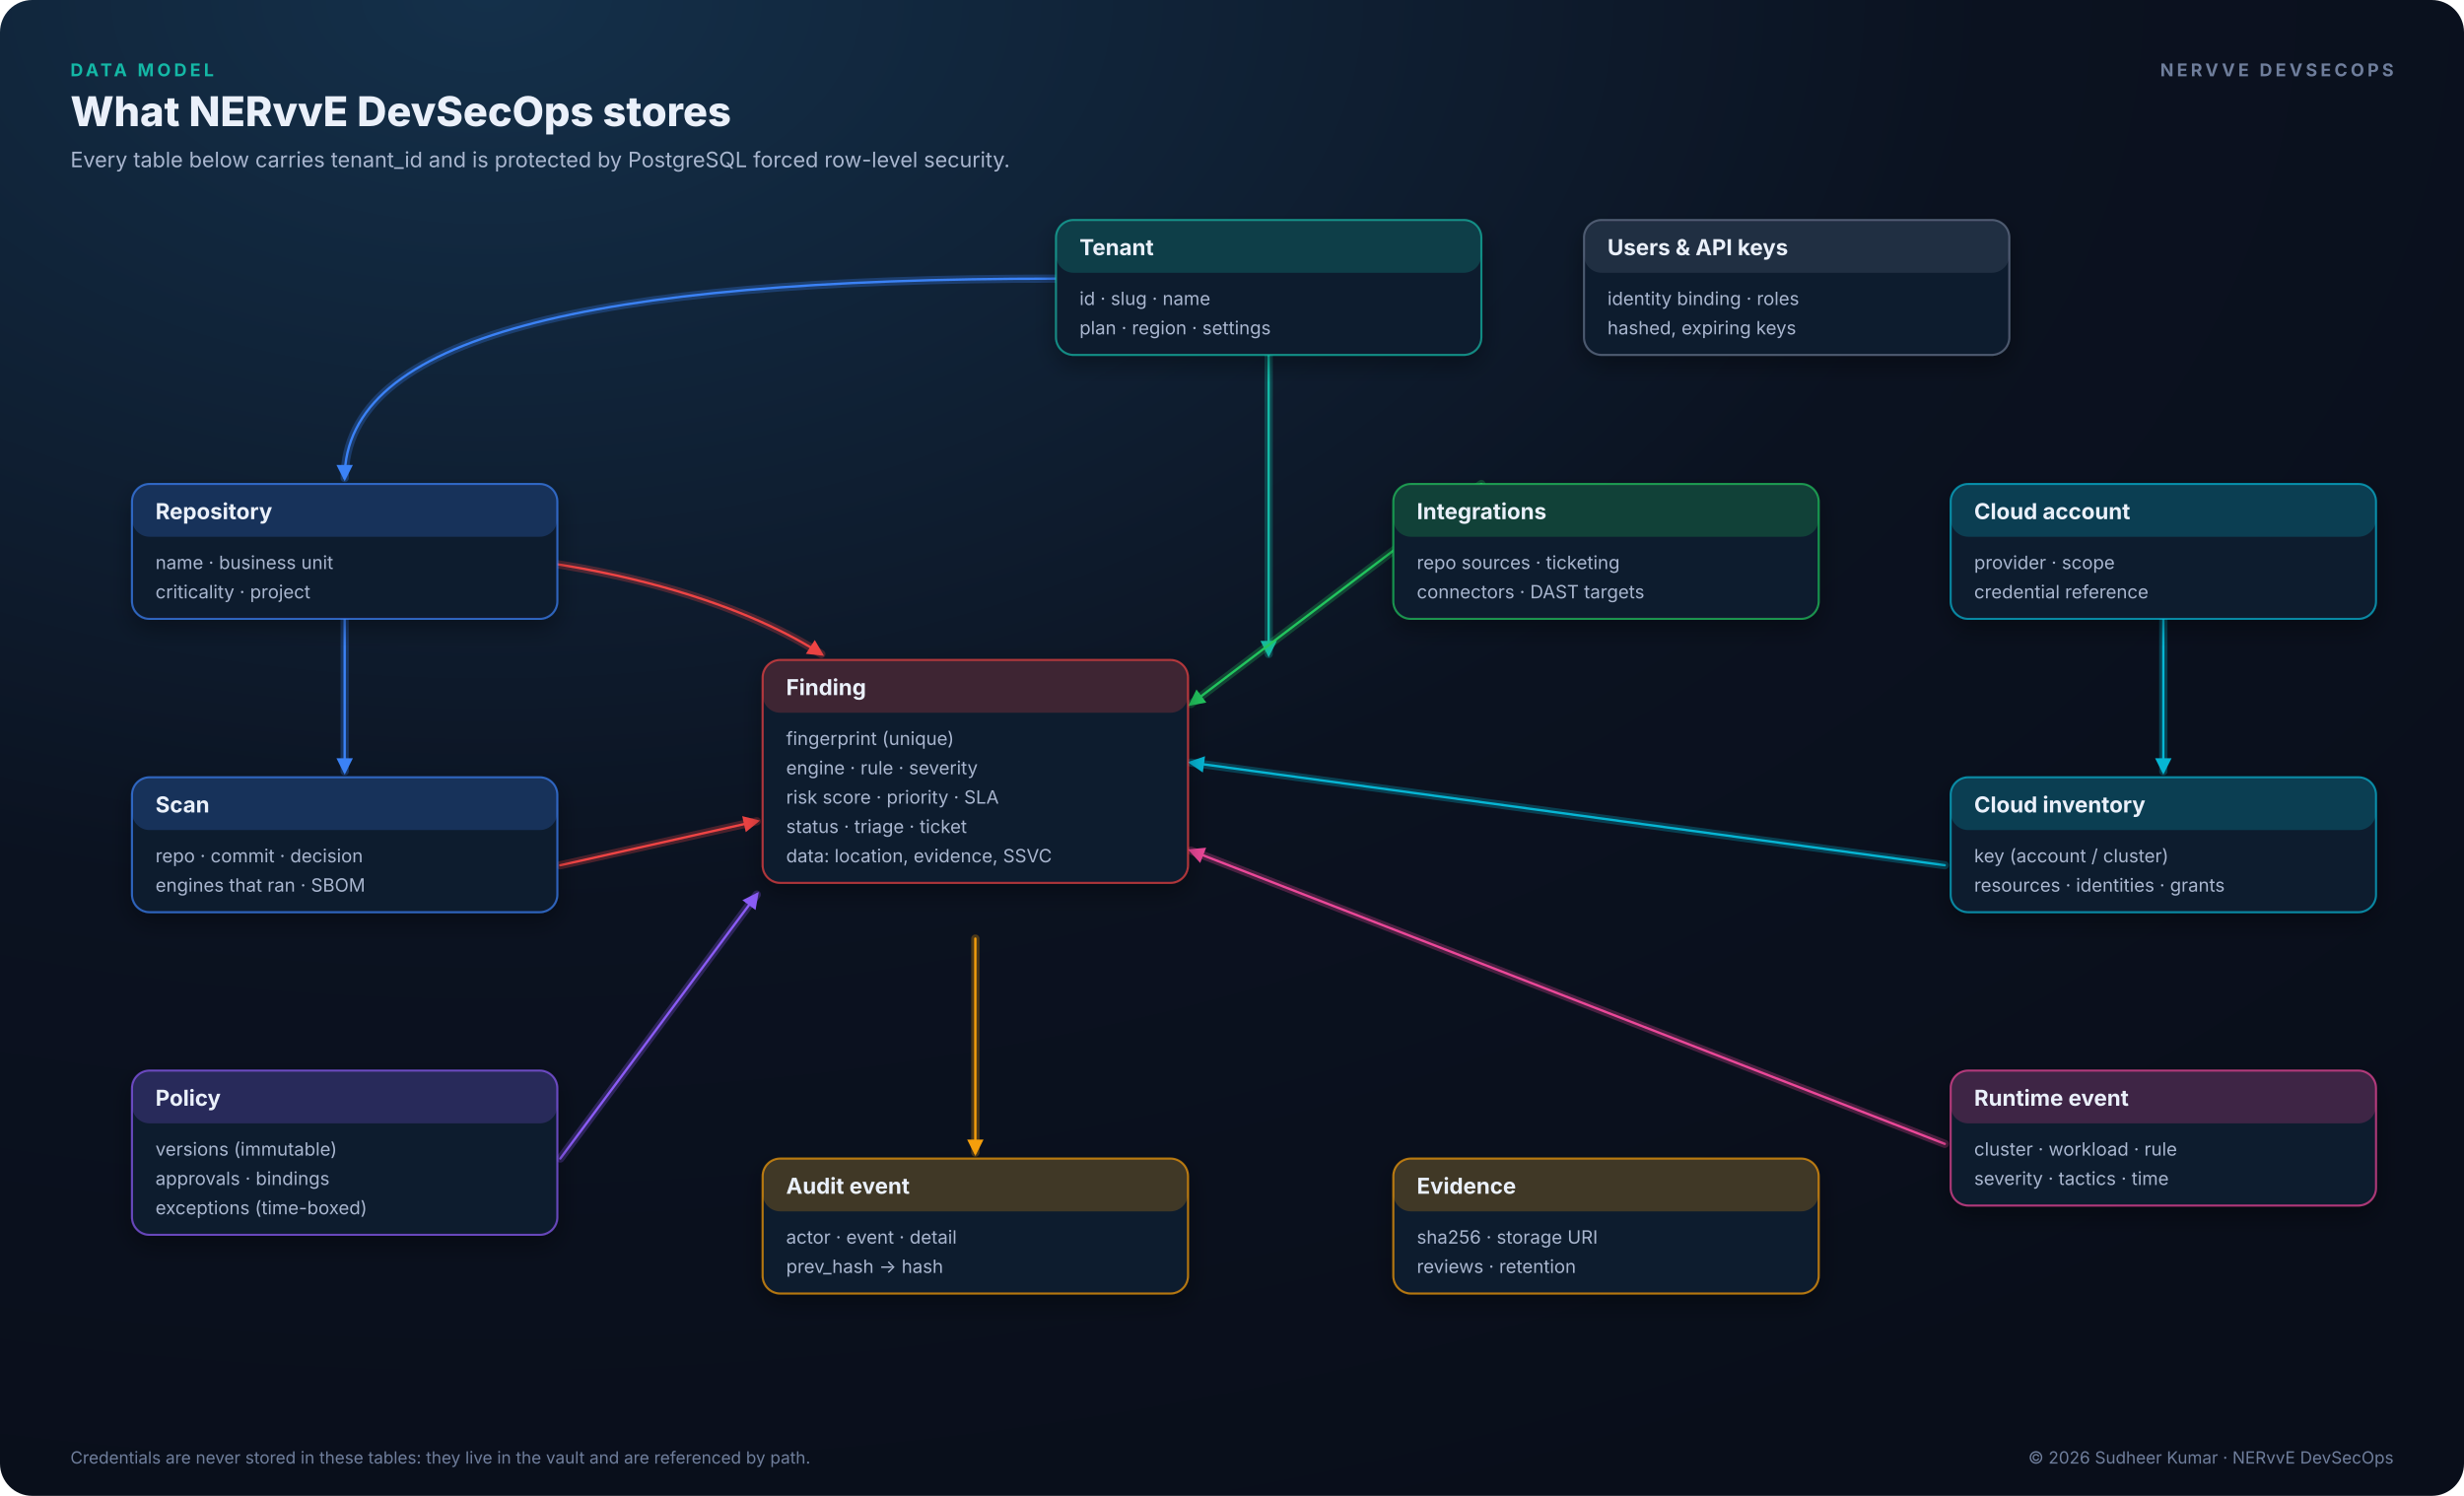
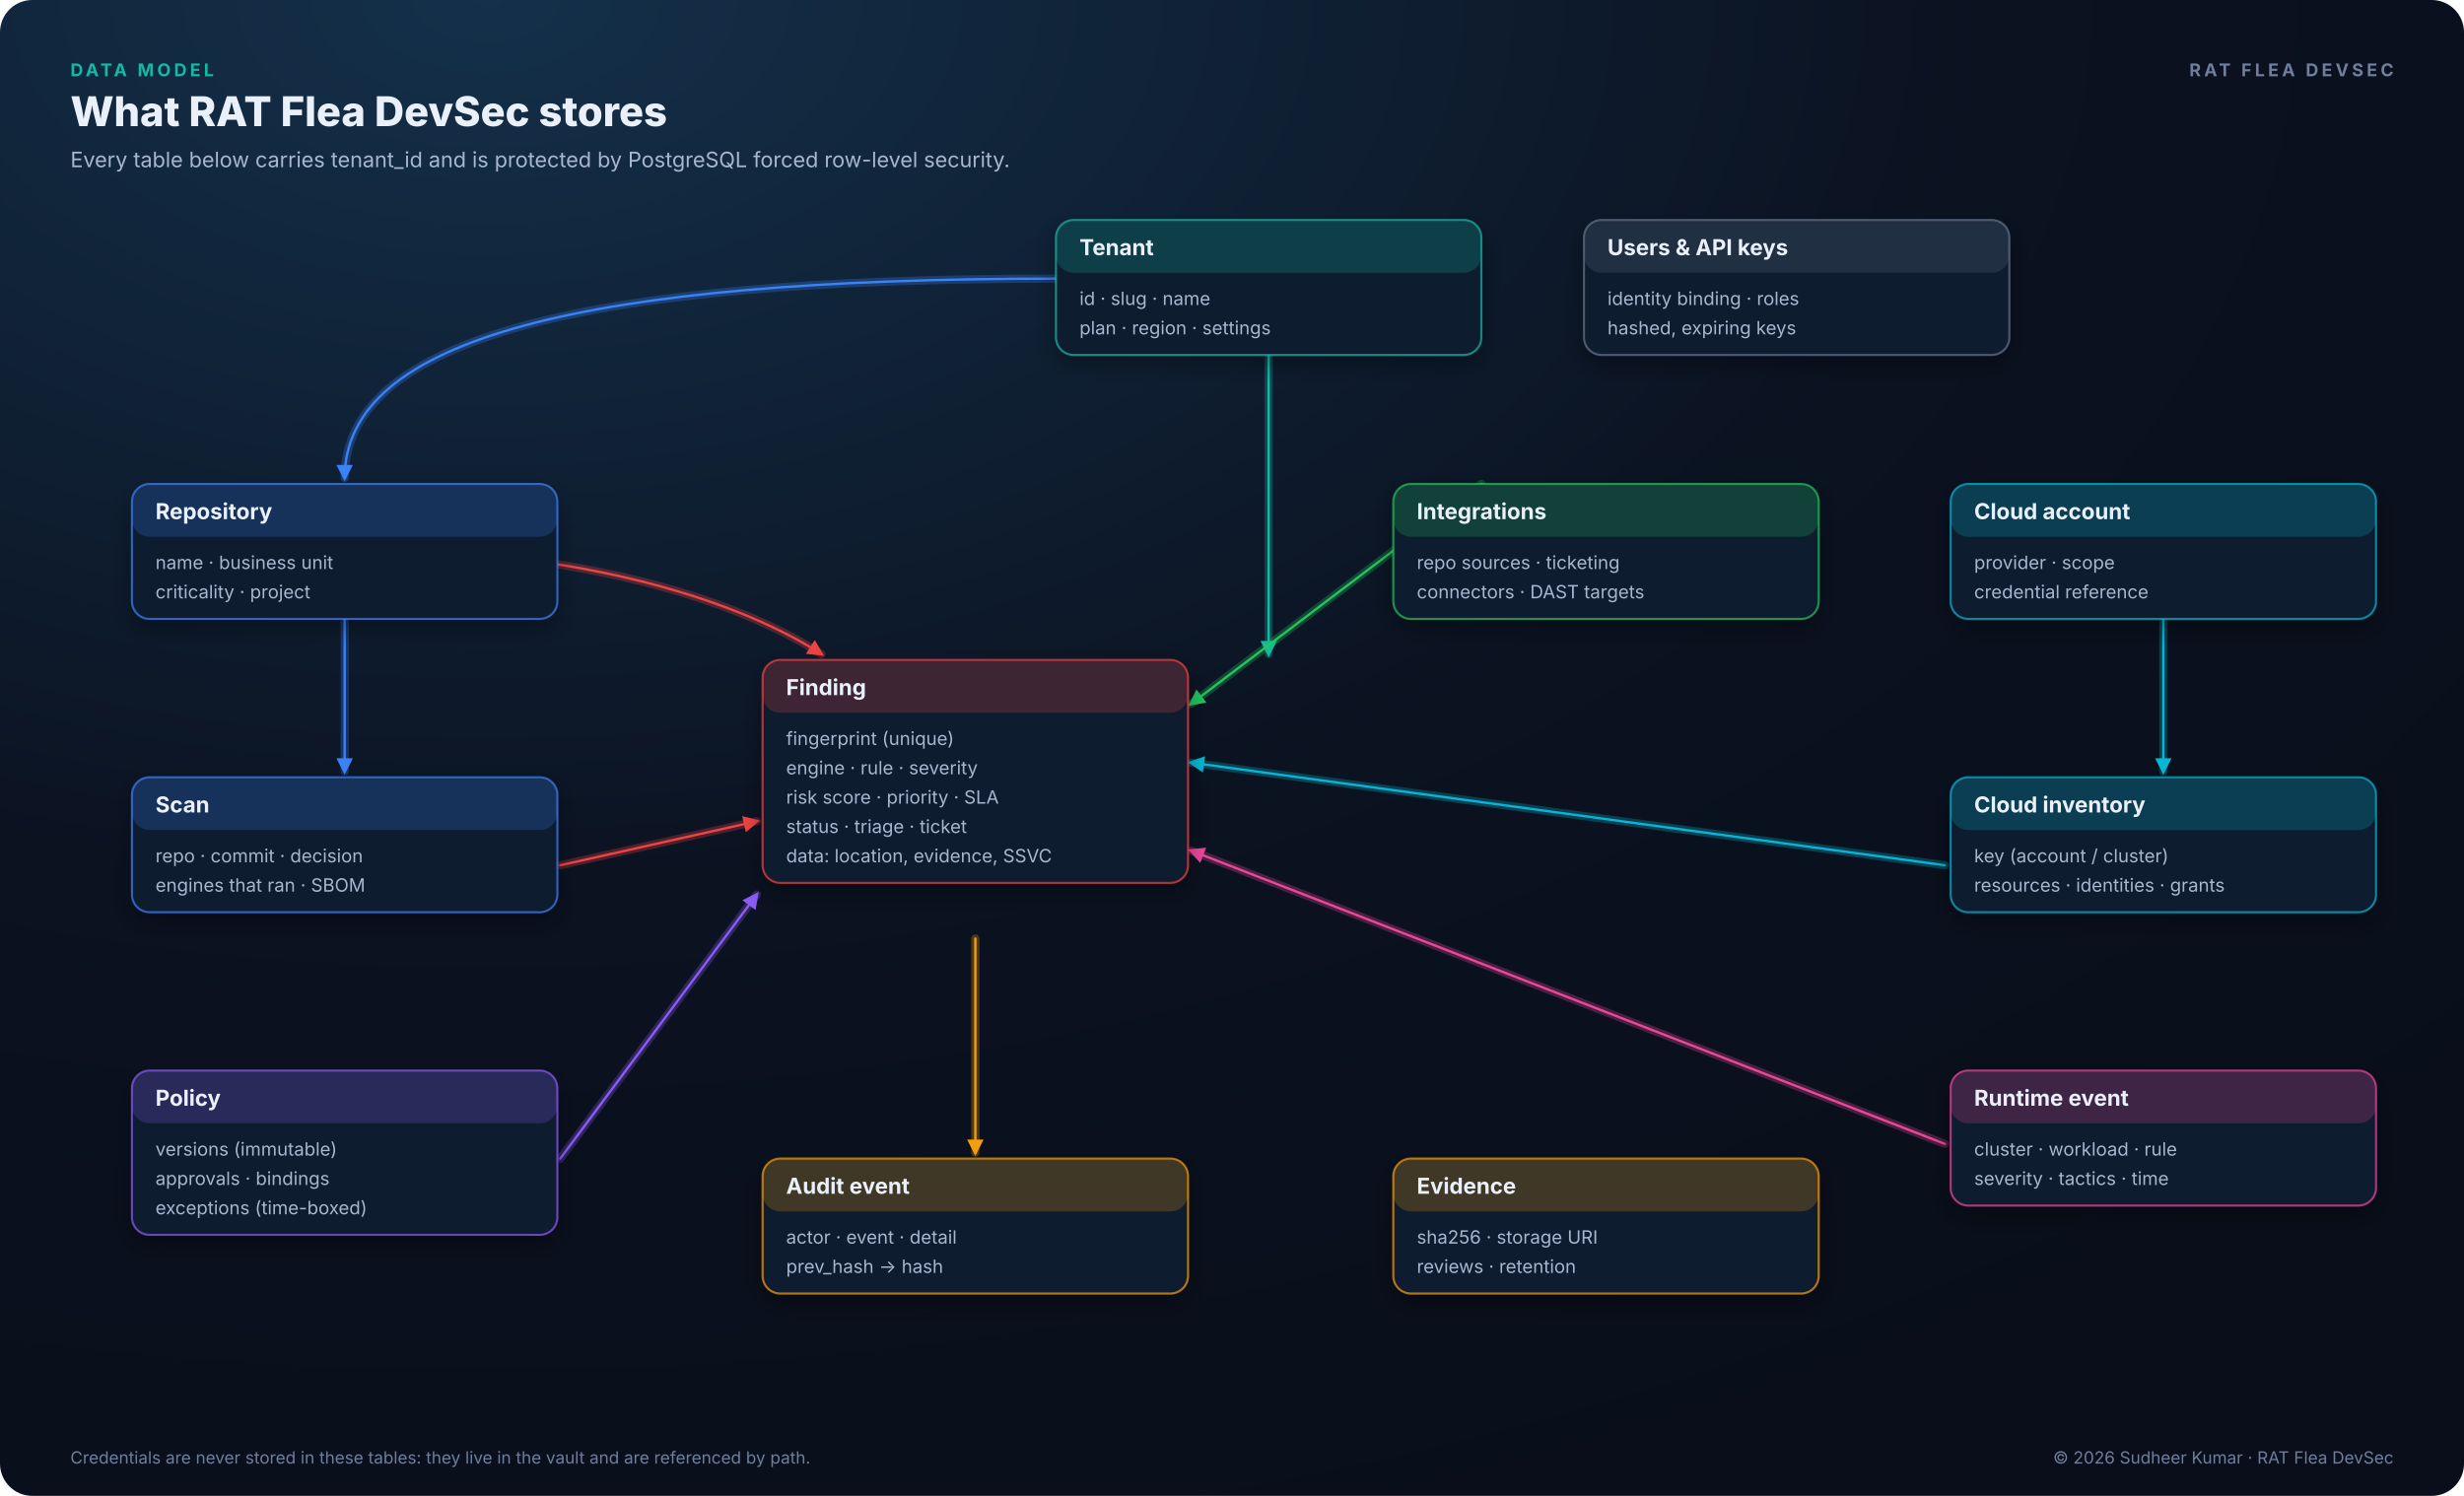
<svg xmlns="http://www.w3.org/2000/svg" viewBox="0 0 1680 1020" width="1680" height="1020" role="img" aria-labelledby="t d" font-family="Inter, 'Segoe UI', system-ui, -apple-system, Roboto, Arial, sans-serif">
  <style>.flow{stroke-dasharray:7 9;animation:fl 1.1s linear infinite}@keyframes fl{to{stroke-dashoffset:-32}}.pulse{animation:pu 2.4s ease-in-out infinite}@keyframes pu{50%{opacity:.45}}@media (prefers-reduced-motion:reduce){.flow,.pulse{animation:none}}</style>
  <defs>
    <marker id="ar06B6D4" viewBox="0 0 10 10" refX="8" refY="5" markerWidth="7" markerHeight="7" orient="auto-start-reverse">
      <path d="M0 0L10 5L0 10z" fill="#06B6D4" />
    </marker>
    <marker id="ar14B8A6" viewBox="0 0 10 10" refX="8" refY="5" markerWidth="7" markerHeight="7" orient="auto-start-reverse">
      <path d="M0 0L10 5L0 10z" fill="#14B8A6" />
    </marker>
    <marker id="ar22C55E" viewBox="0 0 10 10" refX="8" refY="5" markerWidth="7" markerHeight="7" orient="auto-start-reverse">
      <path d="M0 0L10 5L0 10z" fill="#22C55E" />
    </marker>
    <marker id="ar3B82F6" viewBox="0 0 10 10" refX="8" refY="5" markerWidth="7" markerHeight="7" orient="auto-start-reverse">
      <path d="M0 0L10 5L0 10z" fill="#3B82F6" />
    </marker>
    <marker id="ar8B5CF6" viewBox="0 0 10 10" refX="8" refY="5" markerWidth="7" markerHeight="7" orient="auto-start-reverse">
      <path d="M0 0L10 5L0 10z" fill="#8B5CF6" />
    </marker>
    <marker id="arEC4899" viewBox="0 0 10 10" refX="8" refY="5" markerWidth="7" markerHeight="7" orient="auto-start-reverse">
      <path d="M0 0L10 5L0 10z" fill="#EC4899" />
    </marker>
    <marker id="arEF4444" viewBox="0 0 10 10" refX="8" refY="5" markerWidth="7" markerHeight="7" orient="auto-start-reverse">
      <path d="M0 0L10 5L0 10z" fill="#EF4444" />
    </marker>
    <marker id="arF59E0B" viewBox="0 0 10 10" refX="8" refY="5" markerWidth="7" markerHeight="7" orient="auto-start-reverse">
      <path d="M0 0L10 5L0 10z" fill="#F59E0B" />
    </marker>
    <filter id="sh" x="-10%" y="-10%" width="120%" height="130%">
      <feDropShadow dx="0" dy="6" stdDeviation="8" flood-color="#000" flood-opacity=".35" />
    </filter>
    <radialGradient id="bgg" cx="20%" cy="0%" r="110%">
      <stop offset="0" stop-color="#14304A" />
      <stop offset=".55" stop-color="#0B1220" />
      <stop offset="1" stop-color="#090E1A" />
    </radialGradient>
    <linearGradient id="core" x1="0" y1="0" x2="1" y2="1">
      <stop offset="0" stop-color="#0F2A3F" />
      <stop offset="1" stop-color="#151C3A" />
    </linearGradient>
  </defs>
  <rect width="1680" height="1020" rx="22" fill="url(#bgg)" />
  <path d="M720 190 C 400 190, 235 230, 235 326" fill="none" stroke="#3B82F6" stroke-opacity=".28" stroke-width="5.6" stroke-linecap="round" />
  <path d="M720 190 C 400 190, 235 230, 235 326" fill="none" stroke="#3B82F6" stroke-width="1.6" stroke-linecap="round" marker-end="url(#ar3B82F6)" />
  <path d="M235 418 L235 526" fill="none" stroke="#3B82F6" stroke-opacity=".28" stroke-width="5.6" stroke-linecap="round" />
  <path d="M235 418 L235 526" fill="none" stroke="#3B82F6" stroke-width="1.6" stroke-linecap="round" marker-end="url(#ar3B82F6)" />
  <path d="M382 590 L516 560" fill="none" stroke="#EF4444" stroke-opacity=".28" stroke-width="5.6" stroke-linecap="round" />
  <path d="M382 590 L516 560" fill="none" stroke="#EF4444" stroke-width="1.6" stroke-linecap="round" marker-end="url(#arEF4444)" />
  <path d="M235 374 C 420 374, 520 420, 560 446" fill="none" stroke="#EF4444" stroke-opacity=".28" stroke-width="5.6" stroke-linecap="round" />
  <path d="M235 374 C 420 374, 520 420, 560 446" fill="none" stroke="#EF4444" stroke-width="1.6" stroke-linecap="round" marker-end="url(#arEF4444)" />
  <path d="M865 210 L865 446" fill="none" stroke="#14B8A6" stroke-opacity=".28" stroke-width="5.6" stroke-linecap="round" />
  <path d="M865 210 L865 446" fill="none" stroke="#14B8A6" stroke-width="1.6" stroke-linecap="round" marker-end="url(#ar14B8A6)" />
  <path d="M665 640 L665 786" fill="none" stroke="#F59E0B" stroke-opacity=".28" stroke-width="5.6" stroke-linecap="round" />
  <path d="M665 640 L665 786" fill="none" stroke="#F59E0B" stroke-width="1.6" stroke-linecap="round" marker-end="url(#arF59E0B)" />
  <path d="M1475 418 L1475 526" fill="none" stroke="#06B6D4" stroke-opacity=".28" stroke-width="5.6" stroke-linecap="round" />
  <path d="M1475 418 L1475 526" fill="none" stroke="#06B6D4" stroke-width="1.6" stroke-linecap="round" marker-end="url(#ar06B6D4)" />
  <path d="M1326 590 L812 520" fill="none" stroke="#06B6D4" stroke-opacity=".28" stroke-width="5.6" stroke-linecap="round" />
  <path d="M1326 590 L812 520" fill="none" stroke="#06B6D4" stroke-width="1.6" stroke-linecap="round" marker-end="url(#ar06B6D4)" />
  <path d="M1326 780 L812 580" fill="none" stroke="#EC4899" stroke-opacity=".28" stroke-width="5.6" stroke-linecap="round" />
  <path d="M1326 780 L812 580" fill="none" stroke="#EC4899" stroke-width="1.6" stroke-linecap="round" marker-end="url(#arEC4899)" />
  <path d="M1010 330 L812 480" fill="none" stroke="#22C55E" stroke-opacity=".28" stroke-width="5.6" stroke-linecap="round" />
  <path d="M1010 330 L812 480" fill="none" stroke="#22C55E" stroke-width="1.6" stroke-linecap="round" marker-end="url(#ar22C55E)" />
  <path d="M382 790 L516 610" fill="none" stroke="#8B5CF6" stroke-opacity=".28" stroke-width="5.6" stroke-linecap="round" />
  <path d="M382 790 L516 610" fill="none" stroke="#8B5CF6" stroke-width="1.6" stroke-linecap="round" marker-end="url(#ar8B5CF6)" />
  <text x="48" y="52" font-size="12" fill="#14B8A6" font-weight="700" text-anchor="start" letter-spacing="2.2">
    <tspan x="48" dy="0.0">DATA MODEL</tspan>
  </text>
  <text x="48" y="86" font-size="28" fill="#EAF0FA" font-weight="800" text-anchor="start">
-     <tspan x="48" dy="0.0">What NERvvE DevSecOps stores</tspan>
+     <tspan x="48" dy="0.0">What RAT Flea DevSec stores</tspan>
  </text>
  <text x="48" y="114" font-size="14.5" fill="#A9B6CF" font-weight="400" text-anchor="start">
    <tspan x="48" dy="0.0">Every table below carries tenant_id and is protected by PostgreSQL forced row-level security.</tspan>
  </text>
  <text x="1632" y="52" font-size="12" fill="#6F7E9C" font-weight="700" text-anchor="end" letter-spacing="2.2">
-     <tspan x="1632" dy="0.0">NERVVE DEVSECOPS</tspan>
+     <tspan x="1632" dy="0.0">RAT FLEA DEVSEC</tspan>
  </text>
  <rect x="720" y="150" width="290" height="92" rx="12" fill="#111A2E" stroke="#14B8A6" stroke-opacity=".7" stroke-width="1.4" filter="url(#sh)" />
  <rect x="720" y="150" width="290" height="36" rx="12" fill="#14B8A6" fill-opacity=".22" />
  <text x="736" y="174" font-size="15" fill="#EAF0FA" font-weight="700" text-anchor="start">
    <tspan x="736" dy="0.0">Tenant</tspan>
  </text>
  <text x="736" y="208" font-size="12.5" fill="#A9B6CF" font-weight="400" text-anchor="start">
    <tspan x="736" dy="0.0">id · slug · name</tspan>
  </text>
  <text x="736" y="228" font-size="12.5" fill="#A9B6CF" font-weight="400" text-anchor="start">
    <tspan x="736" dy="0.0">plan · region · settings</tspan>
  </text>
  <rect x="90" y="330" width="290" height="92" rx="12" fill="#111A2E" stroke="#3B82F6" stroke-opacity=".7" stroke-width="1.4" filter="url(#sh)" />
  <rect x="90" y="330" width="290" height="36" rx="12" fill="#3B82F6" fill-opacity=".22" />
  <text x="106" y="354" font-size="15" fill="#EAF0FA" font-weight="700" text-anchor="start">
    <tspan x="106" dy="0.0">Repository</tspan>
  </text>
  <text x="106" y="388" font-size="12.5" fill="#A9B6CF" font-weight="400" text-anchor="start">
    <tspan x="106" dy="0.0">name · business unit</tspan>
  </text>
  <text x="106" y="408" font-size="12.5" fill="#A9B6CF" font-weight="400" text-anchor="start">
    <tspan x="106" dy="0.0">criticality · project</tspan>
  </text>
  <rect x="90" y="530" width="290" height="92" rx="12" fill="#111A2E" stroke="#3B82F6" stroke-opacity=".7" stroke-width="1.4" filter="url(#sh)" />
  <rect x="90" y="530" width="290" height="36" rx="12" fill="#3B82F6" fill-opacity=".22" />
  <text x="106" y="554" font-size="15" fill="#EAF0FA" font-weight="700" text-anchor="start">
    <tspan x="106" dy="0.0">Scan</tspan>
  </text>
  <text x="106" y="588" font-size="12.5" fill="#A9B6CF" font-weight="400" text-anchor="start">
    <tspan x="106" dy="0.0">repo · commit · decision</tspan>
  </text>
  <text x="106" y="608" font-size="12.5" fill="#A9B6CF" font-weight="400" text-anchor="start">
    <tspan x="106" dy="0.0">engines that ran · SBOM</tspan>
  </text>
  <rect x="520" y="450" width="290" height="152" rx="12" fill="#111A2E" stroke="#EF4444" stroke-opacity=".7" stroke-width="1.4" filter="url(#sh)" />
  <rect x="520" y="450" width="290" height="36" rx="12" fill="#EF4444" fill-opacity=".22" />
  <text x="536" y="474" font-size="15" fill="#EAF0FA" font-weight="700" text-anchor="start">
    <tspan x="536" dy="0.0">Finding</tspan>
  </text>
  <text x="536" y="508" font-size="12.5" fill="#A9B6CF" font-weight="400" text-anchor="start">
    <tspan x="536" dy="0.0">fingerprint (unique)</tspan>
  </text>
  <text x="536" y="528" font-size="12.5" fill="#A9B6CF" font-weight="400" text-anchor="start">
    <tspan x="536" dy="0.0">engine · rule · severity</tspan>
  </text>
  <text x="536" y="548" font-size="12.5" fill="#A9B6CF" font-weight="400" text-anchor="start">
    <tspan x="536" dy="0.0">risk score · priority · SLA</tspan>
  </text>
  <text x="536" y="568" font-size="12.5" fill="#A9B6CF" font-weight="400" text-anchor="start">
    <tspan x="536" dy="0.0">status · triage · ticket</tspan>
  </text>
  <text x="536" y="588" font-size="12.5" fill="#A9B6CF" font-weight="400" text-anchor="start">
    <tspan x="536" dy="0.0">data: location, evidence, SSVC</tspan>
  </text>
  <rect x="90" y="730" width="290" height="112" rx="12" fill="#111A2E" stroke="#8B5CF6" stroke-opacity=".7" stroke-width="1.4" filter="url(#sh)" />
  <rect x="90" y="730" width="290" height="36" rx="12" fill="#8B5CF6" fill-opacity=".22" />
  <text x="106" y="754" font-size="15" fill="#EAF0FA" font-weight="700" text-anchor="start">
    <tspan x="106" dy="0.0">Policy</tspan>
  </text>
  <text x="106" y="788" font-size="12.5" fill="#A9B6CF" font-weight="400" text-anchor="start">
    <tspan x="106" dy="0.0">versions (immutable)</tspan>
  </text>
  <text x="106" y="808" font-size="12.5" fill="#A9B6CF" font-weight="400" text-anchor="start">
    <tspan x="106" dy="0.0">approvals · bindings</tspan>
  </text>
  <text x="106" y="828" font-size="12.5" fill="#A9B6CF" font-weight="400" text-anchor="start">
    <tspan x="106" dy="0.0">exceptions (time-boxed)</tspan>
  </text>
  <rect x="520" y="790" width="290" height="92" rx="12" fill="#111A2E" stroke="#F59E0B" stroke-opacity=".7" stroke-width="1.4" filter="url(#sh)" />
  <rect x="520" y="790" width="290" height="36" rx="12" fill="#F59E0B" fill-opacity=".22" />
  <text x="536" y="814" font-size="15" fill="#EAF0FA" font-weight="700" text-anchor="start">
    <tspan x="536" dy="0.0">Audit event</tspan>
  </text>
  <text x="536" y="848" font-size="12.5" fill="#A9B6CF" font-weight="400" text-anchor="start">
    <tspan x="536" dy="0.0">actor · event · detail</tspan>
  </text>
  <text x="536" y="868" font-size="12.5" fill="#A9B6CF" font-weight="400" text-anchor="start">
    <tspan x="536" dy="0.0">prev_hash → hash</tspan>
  </text>
  <rect x="950" y="790" width="290" height="92" rx="12" fill="#111A2E" stroke="#F59E0B" stroke-opacity=".7" stroke-width="1.4" filter="url(#sh)" />
  <rect x="950" y="790" width="290" height="36" rx="12" fill="#F59E0B" fill-opacity=".22" />
  <text x="966" y="814" font-size="15" fill="#EAF0FA" font-weight="700" text-anchor="start">
    <tspan x="966" dy="0.0">Evidence</tspan>
  </text>
  <text x="966" y="848" font-size="12.5" fill="#A9B6CF" font-weight="400" text-anchor="start">
    <tspan x="966" dy="0.0">sha256 · storage URI</tspan>
  </text>
  <text x="966" y="868" font-size="12.5" fill="#A9B6CF" font-weight="400" text-anchor="start">
    <tspan x="966" dy="0.0">reviews · retention</tspan>
  </text>
  <rect x="1330" y="330" width="290" height="92" rx="12" fill="#111A2E" stroke="#06B6D4" stroke-opacity=".7" stroke-width="1.4" filter="url(#sh)" />
  <rect x="1330" y="330" width="290" height="36" rx="12" fill="#06B6D4" fill-opacity=".22" />
  <text x="1346" y="354" font-size="15" fill="#EAF0FA" font-weight="700" text-anchor="start">
    <tspan x="1346" dy="0.0">Cloud account</tspan>
  </text>
  <text x="1346" y="388" font-size="12.5" fill="#A9B6CF" font-weight="400" text-anchor="start">
    <tspan x="1346" dy="0.0">provider · scope</tspan>
  </text>
  <text x="1346" y="408" font-size="12.5" fill="#A9B6CF" font-weight="400" text-anchor="start">
    <tspan x="1346" dy="0.0">credential reference</tspan>
  </text>
  <rect x="1330" y="530" width="290" height="92" rx="12" fill="#111A2E" stroke="#06B6D4" stroke-opacity=".7" stroke-width="1.4" filter="url(#sh)" />
  <rect x="1330" y="530" width="290" height="36" rx="12" fill="#06B6D4" fill-opacity=".22" />
  <text x="1346" y="554" font-size="15" fill="#EAF0FA" font-weight="700" text-anchor="start">
    <tspan x="1346" dy="0.0">Cloud inventory</tspan>
  </text>
  <text x="1346" y="588" font-size="12.5" fill="#A9B6CF" font-weight="400" text-anchor="start">
    <tspan x="1346" dy="0.0">key (account / cluster)</tspan>
  </text>
  <text x="1346" y="608" font-size="12.5" fill="#A9B6CF" font-weight="400" text-anchor="start">
    <tspan x="1346" dy="0.0">resources · identities · grants</tspan>
  </text>
  <rect x="1330" y="730" width="290" height="92" rx="12" fill="#111A2E" stroke="#EC4899" stroke-opacity=".7" stroke-width="1.4" filter="url(#sh)" />
  <rect x="1330" y="730" width="290" height="36" rx="12" fill="#EC4899" fill-opacity=".22" />
  <text x="1346" y="754" font-size="15" fill="#EAF0FA" font-weight="700" text-anchor="start">
    <tspan x="1346" dy="0.0">Runtime event</tspan>
  </text>
  <text x="1346" y="788" font-size="12.5" fill="#A9B6CF" font-weight="400" text-anchor="start">
    <tspan x="1346" dy="0.0">cluster · workload · rule</tspan>
  </text>
  <text x="1346" y="808" font-size="12.5" fill="#A9B6CF" font-weight="400" text-anchor="start">
    <tspan x="1346" dy="0.0">severity · tactics · time</tspan>
  </text>
  <rect x="950" y="330" width="290" height="92" rx="12" fill="#111A2E" stroke="#22C55E" stroke-opacity=".7" stroke-width="1.4" filter="url(#sh)" />
  <rect x="950" y="330" width="290" height="36" rx="12" fill="#22C55E" fill-opacity=".22" />
  <text x="966" y="354" font-size="15" fill="#EAF0FA" font-weight="700" text-anchor="start">
    <tspan x="966" dy="0.0">Integrations</tspan>
  </text>
  <text x="966" y="388" font-size="12.5" fill="#A9B6CF" font-weight="400" text-anchor="start">
    <tspan x="966" dy="0.0">repo sources · ticketing</tspan>
  </text>
  <text x="966" y="408" font-size="12.5" fill="#A9B6CF" font-weight="400" text-anchor="start">
    <tspan x="966" dy="0.0">connectors · DAST targets</tspan>
  </text>
  <rect x="1080" y="150" width="290" height="92" rx="12" fill="#111A2E" stroke="#64748B" stroke-opacity=".7" stroke-width="1.4" filter="url(#sh)" />
  <rect x="1080" y="150" width="290" height="36" rx="12" fill="#64748B" fill-opacity=".22" />
  <text x="1096" y="174" font-size="15" fill="#EAF0FA" font-weight="700" text-anchor="start">
    <tspan x="1096" dy="0.0">Users &amp; API keys</tspan>
  </text>
  <text x="1096" y="208" font-size="12.5" fill="#A9B6CF" font-weight="400" text-anchor="start">
    <tspan x="1096" dy="0.0">identity binding · roles</tspan>
  </text>
  <text x="1096" y="228" font-size="12.5" fill="#A9B6CF" font-weight="400" text-anchor="start">
    <tspan x="1096" dy="0.0">hashed, expiring keys</tspan>
  </text>
  <text x="48" y="998" font-size="11.5" fill="#6F7E9C" font-weight="400" text-anchor="start">
    <tspan x="48" dy="0.0">Credentials are never stored in these tables: they live in the vault and are referenced by path.</tspan>
  </text>
  <text x="1632" y="998" font-size="11.5" fill="#6F7E9C" font-weight="400" text-anchor="end">
-     <tspan x="1632" dy="0.0">© 2026 Sudheer Kumar · NERvvE DevSecOps</tspan>
+     <tspan x="1632" dy="0.0">© 2026 Sudheer Kumar · RAT Flea DevSec</tspan>
  </text>
</svg>
